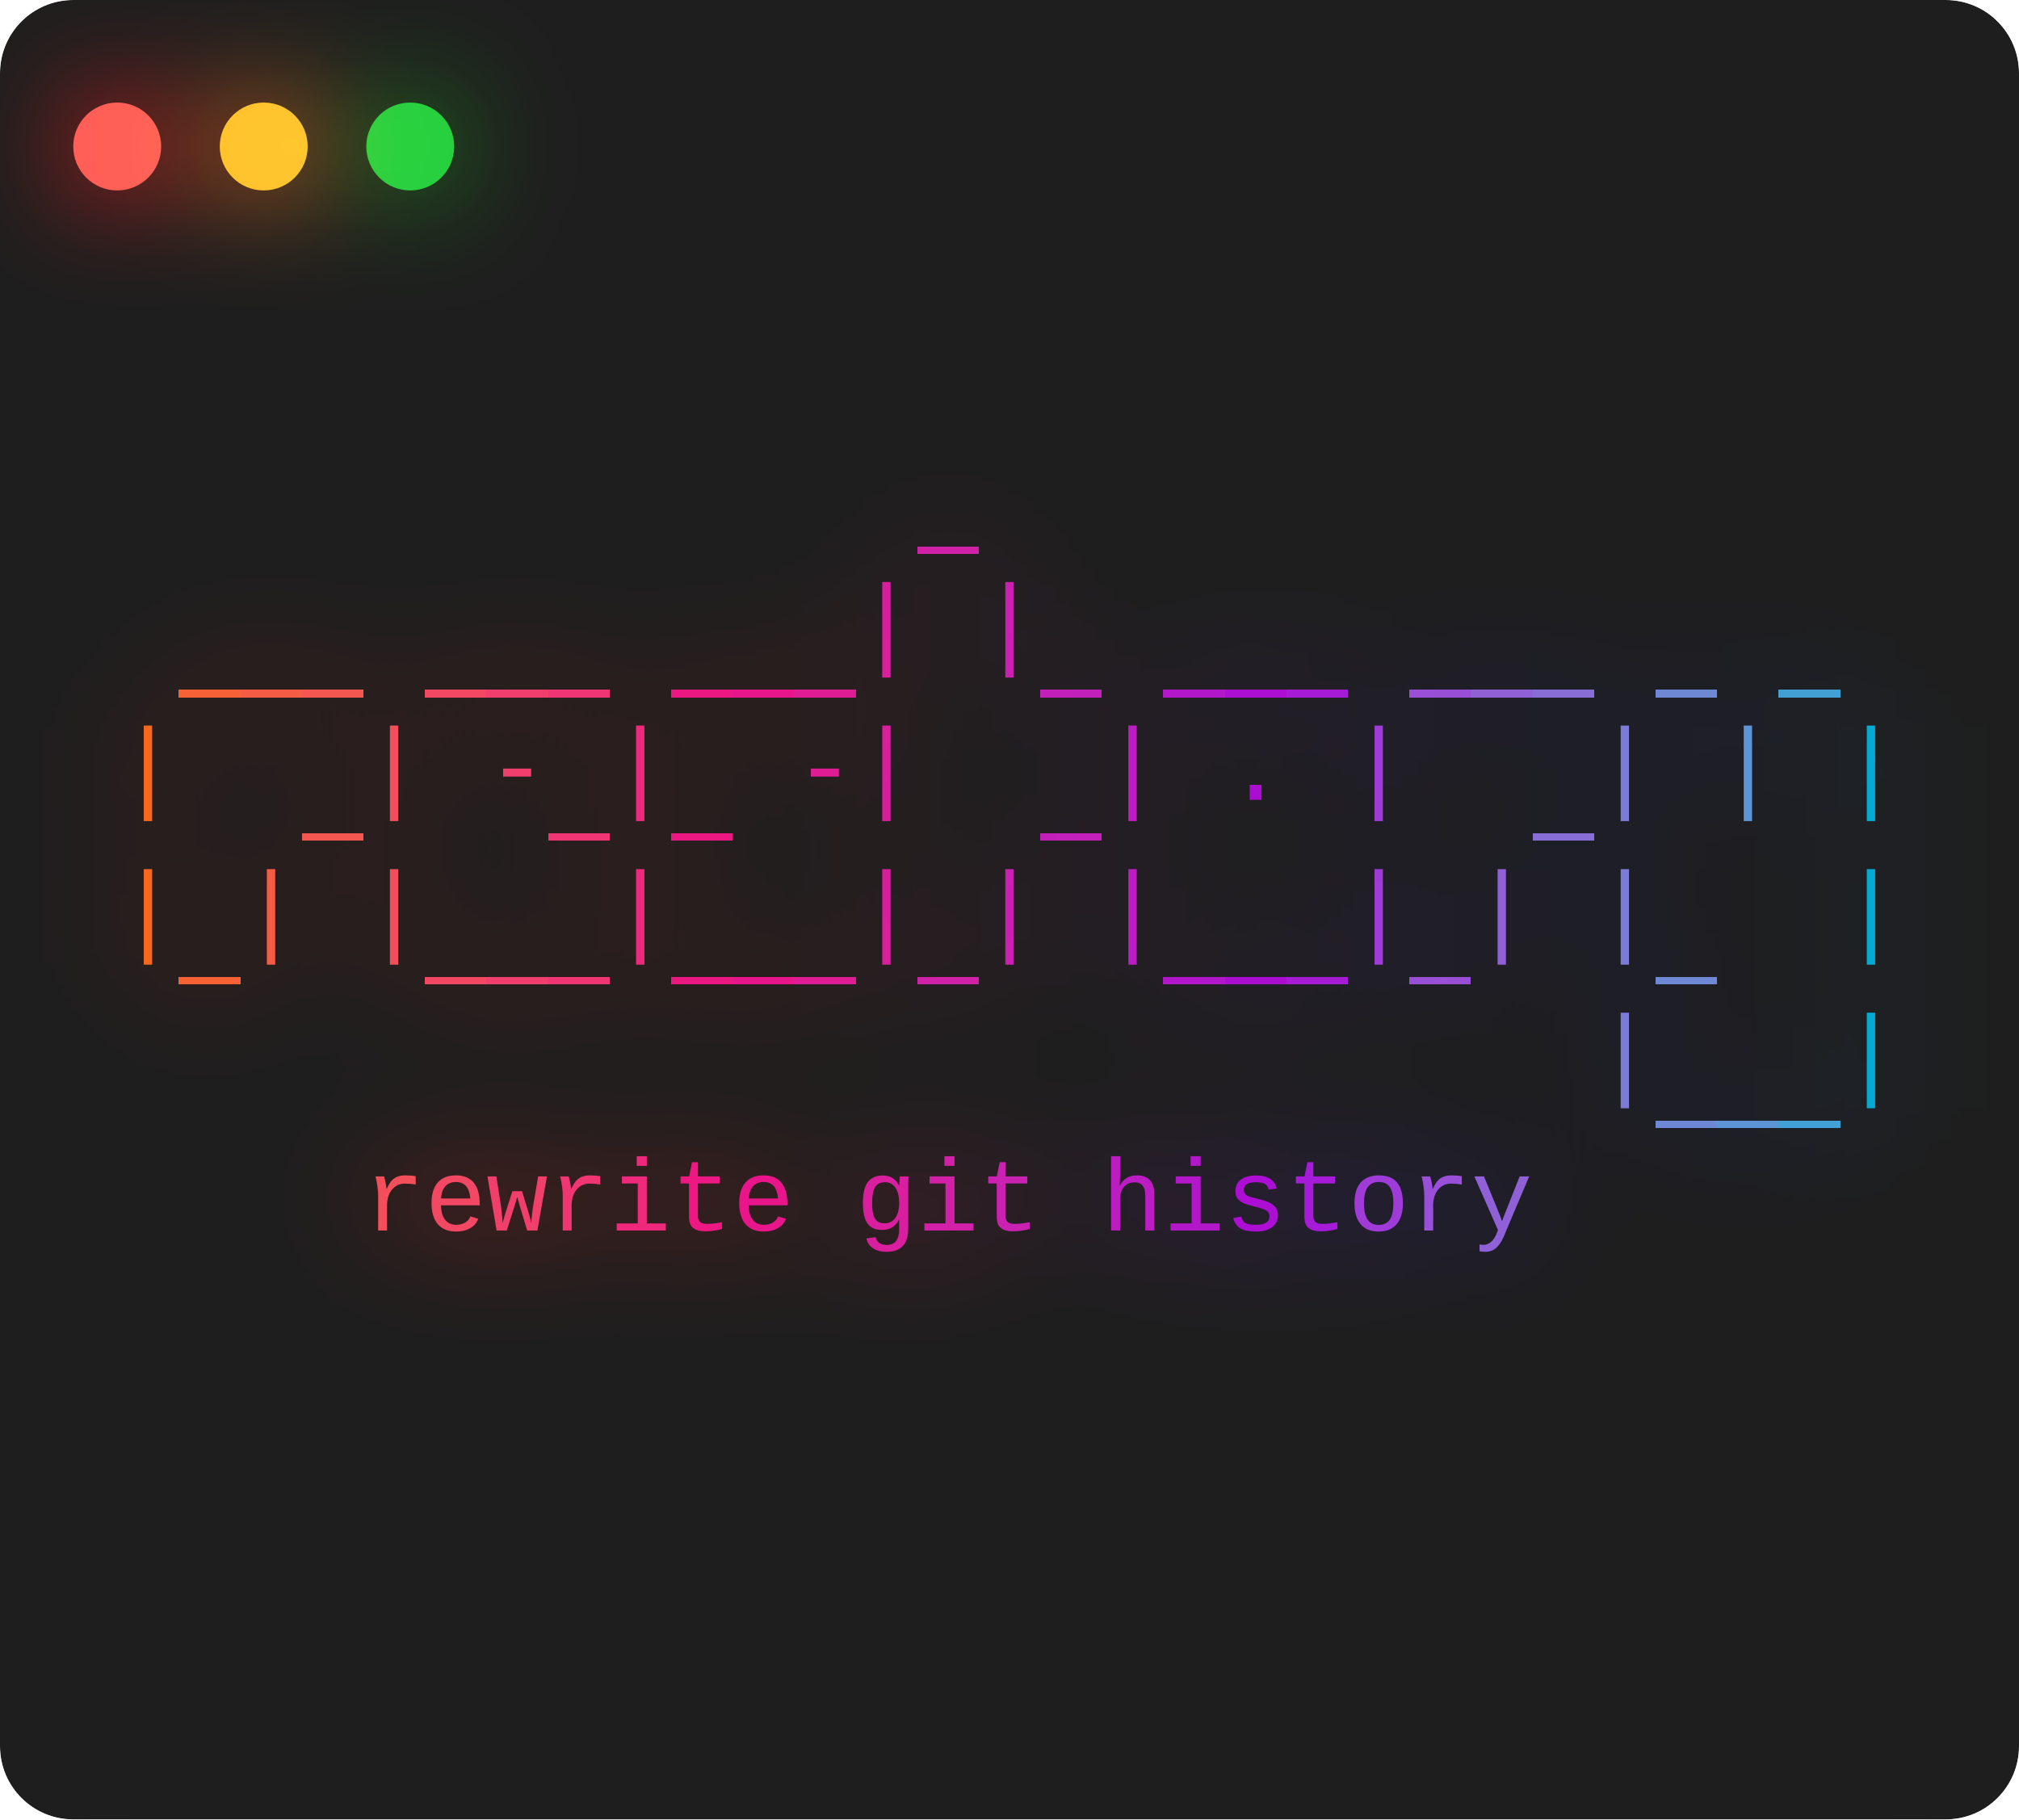
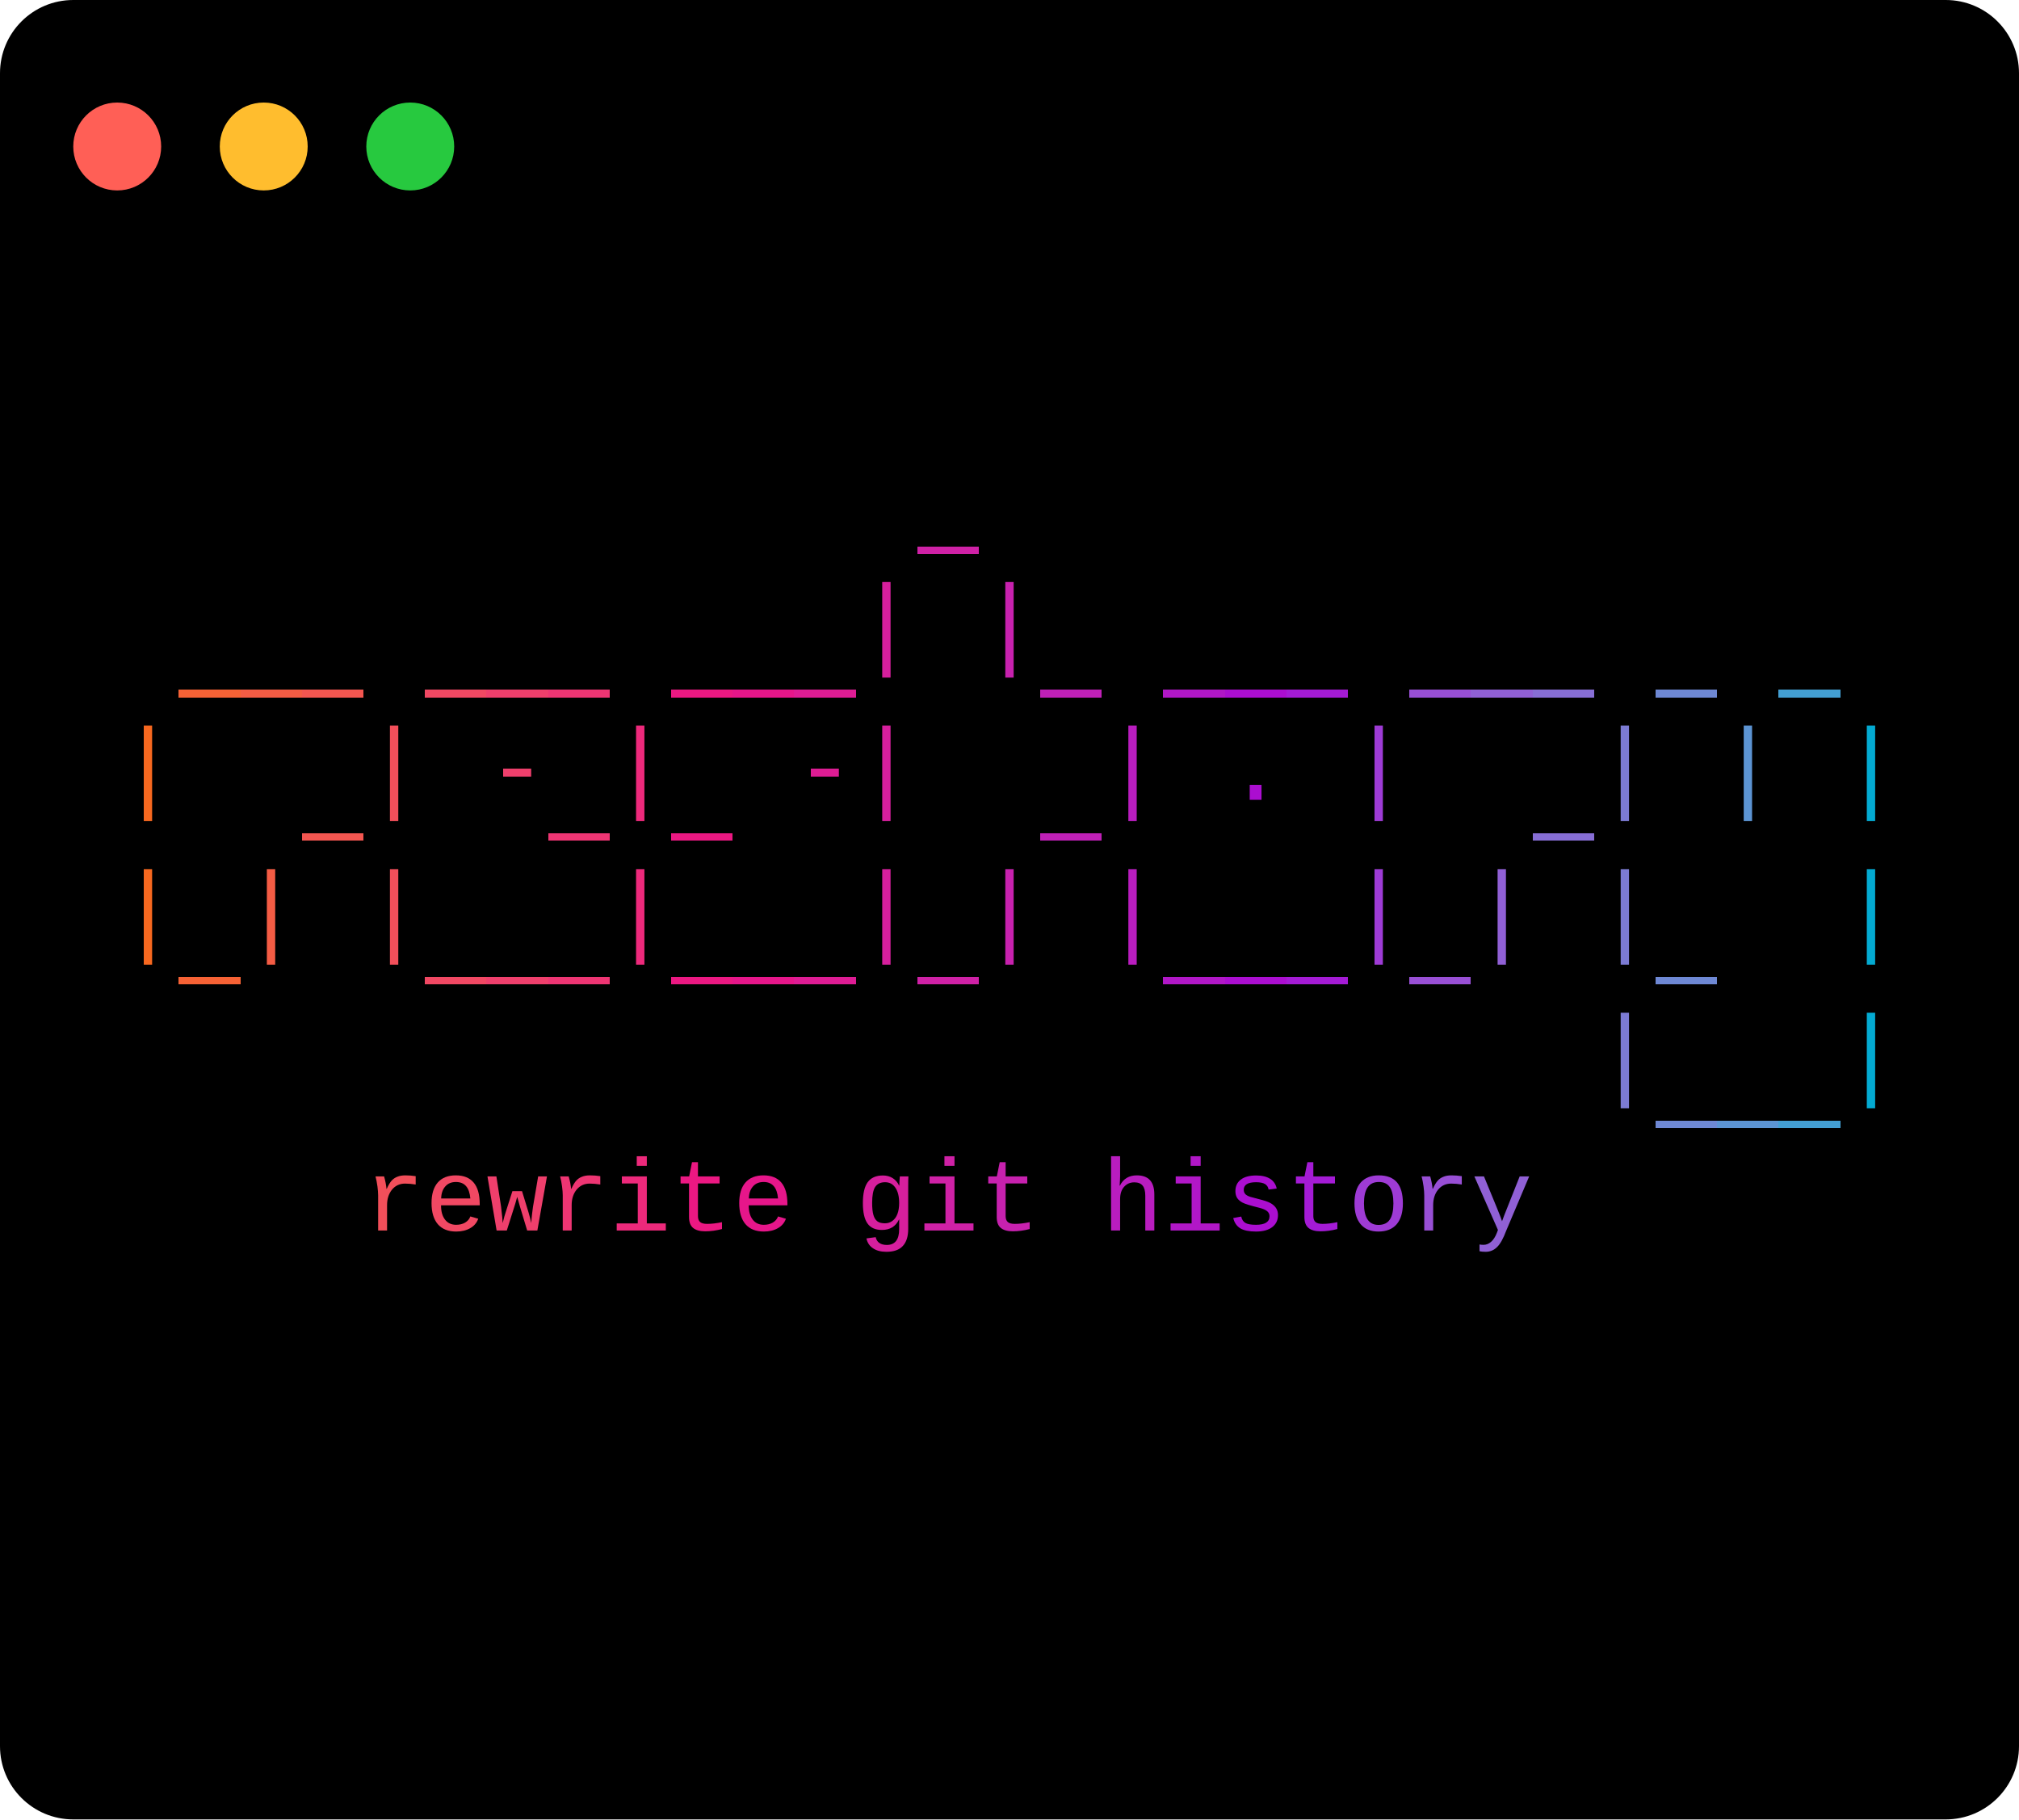
<svg xmlns="http://www.w3.org/2000/svg" viewBox="0 0 275.6 248.4" width="275.6" height="248.4">
-   <defs>
-     <filter id="vctrfx-a9tjuu-filter-0" color-interpolation-filters="sRGB" x="-35%" y="-35%" width="170%" height="170%">
-       <feComponentTransfer in="SourceGraphic" result="vctrfx-a9tjuu-bloom-bright-0">
-         <feFuncR type="linear" slope="2.222" intercept="-1.222" />
-         <feFuncG type="linear" slope="2.222" intercept="-1.222" />
-         <feFuncB type="linear" slope="2.222" intercept="-1.222" />
-       </feComponentTransfer>
-       <feGaussianBlur in="vctrfx-a9tjuu-bloom-bright-0" stdDeviation="8" result="vctrfx-a9tjuu-bloom-spread-0" />
-       <feComponentTransfer in="vctrfx-a9tjuu-bloom-spread-0" result="vctrfx-a9tjuu-bloom-boost-0">
-         <feFuncR type="linear" slope="1.1" />
-         <feFuncG type="linear" slope="1.1" />
-         <feFuncB type="linear" slope="1.1" />
-       </feComponentTransfer>
-       <feBlend in="SourceGraphic" in2="vctrfx-a9tjuu-bloom-boost-0" mode="screen" result="vctrfx-out-0" />
-     </filter>
-     <clipPath id="vctrfx-a9tjuu-clip" clipPathUnits="userSpaceOnUse">
-       <rect x="0" y="0" width="275.6" height="248.4" rx="10" ry="10" />
-     </clipPath>
-   </defs>
-   <g filter="url(#vctrfx-a9tjuu-filter-0)" clip-path="url(#vctrfx-a9tjuu-clip)">
-     <rect x="0" y="0" width="275.6" height="248.4" fill="#1e1e1e" rx="10" ry="10" />
-     <g class="title-bar">
-       <circle cx="16" cy="20" r="6" fill="#ff5f56" />
-       <circle cx="36" cy="20" r="6" fill="#ffbd2e" />
-       <circle cx="56" cy="20" r="6" fill="#27c93f" />
-     </g>
-     <g class="glyphs">
-       <rect x="125.2" y="74.6" width="8.4" height="1" fill="#cf21a6" shape-rendering="crispEdges" />
-       <rect x="24.4" y="94.2" width="8.4" height="1" fill="#f66235" shape-rendering="crispEdges" />
-       <rect x="32.8" y="94.2" width="8.4" height="1" fill="#f45c44" shape-rendering="crispEdges" />
-       <rect x="41.2" y="94.2" width="8.4" height="1" fill="#f35650" shape-rendering="crispEdges" />
-       <rect x="58" y="94.2" width="8.4" height="1" fill="#f14863" shape-rendering="crispEdges" />
-       <rect x="66.4" y="94.2" width="8.4" height="1" fill="#ef3f6c" shape-rendering="crispEdges" />
-       <rect x="74.8" y="94.2" width="8.4" height="1" fill="#ee3573" shape-rendering="crispEdges" />
-       <rect x="91.6" y="94.2" width="8.4" height="1" fill="#eb1882" shape-rendering="crispEdges" />
-       <rect x="100" y="94.2" width="8.4" height="1" fill="#e6168a" shape-rendering="crispEdges" />
-       <rect x="108.4" y="94.2" width="8.4" height="1" fill="#de1c94" shape-rendering="crispEdges" />
-       <rect x="142" y="94.2" width="8.4" height="1" fill="#c020b7" shape-rendering="crispEdges" />
-       <rect x="158.8" y="94.2" width="8.4" height="1" fill="#b117c7" shape-rendering="crispEdges" />
-       <rect x="167.2" y="94.2" width="8.4" height="1" fill="#ab0ed0" shape-rendering="crispEdges" />
-       <rect x="175.6" y="94.2" width="8.4" height="1" fill="#a41bd5" shape-rendering="crispEdges" />
-       <rect x="192.4" y="94.2" width="8.4" height="1" fill="#984fd5" shape-rendering="crispEdges" />
-       <rect x="200.8" y="94.2" width="8.4" height="1" fill="#9060d5" shape-rendering="crispEdges" />
-       <rect x="209.2" y="94.2" width="8.4" height="1" fill="#876ed5" shape-rendering="crispEdges" />
-       <rect x="226" y="94.2" width="8.4" height="1" fill="#6e88d4" shape-rendering="crispEdges" />
-       <rect x="242.8" y="94.2" width="8.4" height="1" fill="#439fd3" shape-rendering="crispEdges" />
-       <rect x="41.2" y="113.8" width="8.4" height="1" fill="#f35650" shape-rendering="crispEdges" />
-       <rect x="74.8" y="113.8" width="8.4" height="1" fill="#ee3573" shape-rendering="crispEdges" />
-       <rect x="91.6" y="113.8" width="8.4" height="1" fill="#eb1882" shape-rendering="crispEdges" />
-       <rect x="142" y="113.8" width="8.4" height="1" fill="#c020b7" shape-rendering="crispEdges" />
-       <rect x="209.2" y="113.8" width="8.4" height="1" fill="#876ed5" shape-rendering="crispEdges" />
-       <rect x="24.4" y="133.4" width="8.4" height="1" fill="#f66235" shape-rendering="crispEdges" />
-       <rect x="58" y="133.4" width="8.4" height="1" fill="#f14863" shape-rendering="crispEdges" />
-       <rect x="66.4" y="133.4" width="8.4" height="1" fill="#ef3f6c" shape-rendering="crispEdges" />
-       <rect x="74.8" y="133.4" width="8.4" height="1" fill="#ee3573" shape-rendering="crispEdges" />
-       <rect x="91.6" y="133.4" width="8.4" height="1" fill="#eb1882" shape-rendering="crispEdges" />
-       <rect x="100" y="133.4" width="8.4" height="1" fill="#e6168a" shape-rendering="crispEdges" />
-       <rect x="108.4" y="133.4" width="8.4" height="1" fill="#de1c94" shape-rendering="crispEdges" />
-       <rect x="125.2" y="133.4" width="8.4" height="1" fill="#cf21a6" shape-rendering="crispEdges" />
-       <rect x="158.8" y="133.4" width="8.4" height="1" fill="#b117c7" shape-rendering="crispEdges" />
-       <rect x="167.2" y="133.4" width="8.4" height="1" fill="#ab0ed0" shape-rendering="crispEdges" />
-       <rect x="175.6" y="133.4" width="8.4" height="1" fill="#a41bd5" shape-rendering="crispEdges" />
-       <rect x="192.4" y="133.4" width="8.4" height="1" fill="#984fd5" shape-rendering="crispEdges" />
-       <rect x="226" y="133.4" width="8.4" height="1" fill="#6e88d4" shape-rendering="crispEdges" />
-       <rect x="226" y="153" width="8.4" height="1" fill="#6e88d4" shape-rendering="crispEdges" />
-       <rect x="234.4" y="153" width="8.4" height="1" fill="#5c94d3" shape-rendering="crispEdges" />
-       <rect x="242.8" y="153" width="8.4" height="1" fill="#439fd3" shape-rendering="crispEdges" />
-     </g>
-     <g class="text">
-       <text y="70" font-family="'SF Mono', 'Monaco', 'Menlo', 'Ubuntu Mono', 'Consolas', 'Courier New', monospace" font-size="14" xml:space="preserve">
-         <tspan x="16" fill="#f7681f"> </tspan>
-         <tspan x="24.4" fill="#f66235"> </tspan>
-         <tspan x="32.8" fill="#f45c44"> </tspan>
-         <tspan x="41.2" fill="#f35650"> </tspan>
-         <tspan x="49.6" fill="#f24f5a"> </tspan>
-         <tspan x="58" fill="#f14863"> </tspan>
-         <tspan x="66.4" fill="#ef3f6c"> </tspan>
-         <tspan x="74.8" fill="#ee3573"> </tspan>
-         <tspan x="83.2" fill="#ed297b"> </tspan>
-         <tspan x="91.6" fill="#eb1882"> </tspan>
-         <tspan x="100" fill="#e6168a"> </tspan>
-         <tspan x="108.4" fill="#de1c94"> </tspan>
-         <tspan x="116.8" fill="#d61f9d"> </tspan>
-       </text>
-       <text y="89.6" font-family="'SF Mono', 'Monaco', 'Menlo', 'Ubuntu Mono', 'Consolas', 'Courier New', monospace" font-size="14" xml:space="preserve">
-         <tspan x="16" fill="#f7681f"> </tspan>
-         <tspan x="49.6" fill="#f24f5a"> </tspan>
-         <tspan x="83.2" fill="#ed297b"> </tspan>
-         <tspan x="116.8" fill="#d61f9d">|</tspan>
-         <tspan x="125.2" fill="#cf21a6"> </tspan>
-         <tspan x="133.6" fill="#c721ae">|</tspan>
-         <tspan x="150.4" fill="#b91dbf"> </tspan>
-         <tspan x="184" fill="#9e3bd5"> </tspan>
-         <tspan x="217.6" fill="#7c7bd4"> </tspan>
-         <tspan x="234.4" fill="#5c94d3"> </tspan>
-       </text>
-       <text y="109.2" font-family="'SF Mono', 'Monaco', 'Menlo', 'Ubuntu Mono', 'Consolas', 'Courier New', monospace" font-size="14" xml:space="preserve">
-         <tspan x="16" fill="#f7681f">|</tspan>
-         <tspan x="24.4" fill="#f66235"> </tspan>
-         <tspan x="32.8" fill="#f45c44"> </tspan>
-         <tspan x="49.6" fill="#f24f5a">|</tspan>
-         <tspan x="58" fill="#f14863"> </tspan>
-         <tspan x="66.4" fill="#ef3f6c">-</tspan>
-         <tspan x="83.2" fill="#ed297b">|</tspan>
-         <tspan x="100" fill="#e6168a"> </tspan>
-         <tspan x="108.4" fill="#de1c94">-</tspan>
-         <tspan x="116.8" fill="#d61f9d">|</tspan>
-         <tspan x="125.2" fill="#cf21a6"> </tspan>
-         <tspan x="133.6" fill="#c721ae"> </tspan>
-         <tspan x="150.4" fill="#b91dbf">|</tspan>
-         <tspan x="158.8" fill="#b117c7"> </tspan>
-         <tspan x="167.2" fill="#ab0ed0">.</tspan>
-         <tspan x="175.6" fill="#a41bd5"> </tspan>
-         <tspan x="184" fill="#9e3bd5">|</tspan>
-         <tspan x="192.4" fill="#984fd5"> </tspan>
-         <tspan x="200.8" fill="#9060d5"> </tspan>
-         <tspan x="217.6" fill="#7c7bd4">|</tspan>
-         <tspan x="226" fill="#6e88d4"> </tspan>
-         <tspan x="234.4" fill="#5c94d3">|</tspan>
-         <tspan x="242.8" fill="#439fd3"> </tspan>
-         <tspan x="251.2" fill="#03aad2">|</tspan>
-       </text>
-       <text y="128.8" font-family="'SF Mono', 'Monaco', 'Menlo', 'Ubuntu Mono', 'Consolas', 'Courier New', monospace" font-size="14" xml:space="preserve">
-         <tspan x="16" fill="#f7681f">|</tspan>
-         <tspan x="32.8" fill="#f45c44">|</tspan>
-         <tspan x="41.2" fill="#f35650"> </tspan>
-         <tspan x="49.6" fill="#f24f5a">|</tspan>
-         <tspan x="83.2" fill="#ed297b">|</tspan>
-         <tspan x="116.8" fill="#d61f9d">|</tspan>
-         <tspan x="133.6" fill="#c721ae">|</tspan>
-         <tspan x="142" fill="#c020b7"> </tspan>
-         <tspan x="150.4" fill="#b91dbf">|</tspan>
-         <tspan x="184" fill="#9e3bd5">|</tspan>
-         <tspan x="200.8" fill="#9060d5">|</tspan>
-         <tspan x="209.2" fill="#876ed5"> </tspan>
-         <tspan x="217.6" fill="#7c7bd4">|</tspan>
-         <tspan x="234.4" fill="#5c94d3"> </tspan>
-         <tspan x="242.8" fill="#439fd3"> </tspan>
-         <tspan x="251.2" fill="#03aad2">|</tspan>
-       </text>
-       <text y="148.4" font-family="'SF Mono', 'Monaco', 'Menlo', 'Ubuntu Mono', 'Consolas', 'Courier New', monospace" font-size="14" xml:space="preserve">
-         <tspan x="16" fill="#f7681f"> </tspan>
-         <tspan x="24.4" fill="#f66235"> </tspan>
-         <tspan x="32.8" fill="#f45c44"> </tspan>
-         <tspan x="41.2" fill="#f35650"> </tspan>
-         <tspan x="49.6" fill="#f24f5a"> </tspan>
-         <tspan x="58" fill="#f14863"> </tspan>
-         <tspan x="66.4" fill="#ef3f6c"> </tspan>
-         <tspan x="74.8" fill="#ee3573"> </tspan>
-         <tspan x="83.2" fill="#ed297b"> </tspan>
-         <tspan x="91.6" fill="#eb1882"> </tspan>
-         <tspan x="100" fill="#e6168a"> </tspan>
-         <tspan x="108.4" fill="#de1c94"> </tspan>
-         <tspan x="116.8" fill="#d61f9d"> </tspan>
-         <tspan x="125.2" fill="#cf21a6"> </tspan>
-         <tspan x="133.6" fill="#c721ae"> </tspan>
-         <tspan x="142" fill="#c020b7"> </tspan>
-         <tspan x="150.4" fill="#b91dbf"> </tspan>
-         <tspan x="158.8" fill="#b117c7"> </tspan>
-         <tspan x="167.2" fill="#ab0ed0"> </tspan>
-         <tspan x="175.6" fill="#a41bd5"> </tspan>
-         <tspan x="184" fill="#9e3bd5"> </tspan>
-         <tspan x="192.4" fill="#984fd5"> </tspan>
-         <tspan x="200.8" fill="#9060d5"> </tspan>
-         <tspan x="209.2" fill="#876ed5"> </tspan>
-         <tspan x="217.6" fill="#7c7bd4">|</tspan>
-         <tspan x="251.2" fill="#03aad2">|</tspan>
-       </text>
-       <text y="168" font-family="'SF Mono', 'Monaco', 'Menlo', 'Ubuntu Mono', 'Consolas', 'Courier New', monospace" font-size="14" xml:space="preserve">
-         <tspan x="16" fill="#f7681f"> </tspan>
-         <tspan x="24.4" fill="#f66235"> </tspan>
-         <tspan x="32.8" fill="#f45c44"> </tspan>
-         <tspan x="41.2" fill="#f35650"> </tspan>
-         <tspan x="49.6" fill="#f24f5a">r</tspan>
-         <tspan x="58" fill="#f14863">e</tspan>
-         <tspan x="66.4" fill="#ef3f6c">w</tspan>
-         <tspan x="74.8" fill="#ee3573">r</tspan>
-         <tspan x="83.2" fill="#ed297b">i</tspan>
-         <tspan x="91.6" fill="#eb1882">t</tspan>
-         <tspan x="100" fill="#e6168a">e</tspan>
-         <tspan x="108.4" fill="#de1c94"> </tspan>
-         <tspan x="116.8" fill="#d61f9d">g</tspan>
-         <tspan x="125.2" fill="#cf21a6">i</tspan>
-         <tspan x="133.6" fill="#c721ae">t</tspan>
-         <tspan x="142" fill="#c020b7"> </tspan>
-         <tspan x="150.4" fill="#b91dbf">h</tspan>
-         <tspan x="158.8" fill="#b117c7">i</tspan>
-         <tspan x="167.2" fill="#ab0ed0">s</tspan>
-         <tspan x="175.6" fill="#a41bd5">t</tspan>
-         <tspan x="184" fill="#9e3bd5">o</tspan>
-         <tspan x="192.4" fill="#984fd5">r</tspan>
-         <tspan x="200.8" fill="#9060d5">y</tspan>
-         <tspan x="209.2" fill="#876ed5"> </tspan>
-         <tspan x="217.6" fill="#7c7bd4"> </tspan>
-         <tspan x="226" fill="#6e88d4"> </tspan>
-         <tspan x="234.4" fill="#5c94d3"> </tspan>
-         <tspan x="242.8" fill="#439fd3"> </tspan>
-         <tspan x="251.2" fill="#03aad2"> </tspan>
-       </text>
-       <text y="207.2" font-family="'SF Mono', 'Monaco', 'Menlo', 'Ubuntu Mono', 'Consolas', 'Courier New', monospace" font-size="14" xml:space="preserve">
-         <tspan x="16" fill="#f7681f"> </tspan>
-         <tspan x="24.4" fill="#f66235"> </tspan>
-         <tspan x="32.8" fill="#f45c44"> </tspan>
-         <tspan x="41.2" fill="#f35650"> </tspan>
-       </text>
-       <text y="226.8" font-family="'SF Mono', 'Monaco', 'Menlo', 'Ubuntu Mono', 'Consolas', 'Courier New', monospace" font-size="14" xml:space="preserve">
-         <tspan x="16" fill="#f7681f"> </tspan>
-         <tspan x="24.4" fill="#f66235"> </tspan>
-         <tspan x="32.8" fill="#f45c44"> </tspan>
-         <tspan x="41.2" fill="#f35650"> </tspan>
-       </text>
-     </g>
+   <rect x="0" y="0" width="275.6" height="248.4" fill="#000000" rx="10" ry="10" />
+   <g class="title-bar">
+     <circle cx="16" cy="20" r="6" fill="#ff5f56" />
+     <circle cx="36" cy="20" r="6" fill="#ffbd2e" />
+     <circle cx="56" cy="20" r="6" fill="#27c93f" />
+   </g>
+   <g class="glyphs">
+     <rect x="125.2" y="74.6" width="8.4" height="1" fill="#cf21a6" shape-rendering="crispEdges" />
+     <rect x="24.4" y="94.2" width="8.4" height="1" fill="#f66235" shape-rendering="crispEdges" />
+     <rect x="32.8" y="94.2" width="8.4" height="1" fill="#f45c44" shape-rendering="crispEdges" />
+     <rect x="41.2" y="94.2" width="8.4" height="1" fill="#f35650" shape-rendering="crispEdges" />
+     <rect x="58" y="94.2" width="8.4" height="1" fill="#f14863" shape-rendering="crispEdges" />
+     <rect x="66.4" y="94.2" width="8.4" height="1" fill="#ef3f6c" shape-rendering="crispEdges" />
+     <rect x="74.8" y="94.2" width="8.4" height="1" fill="#ee3573" shape-rendering="crispEdges" />
+     <rect x="91.6" y="94.2" width="8.4" height="1" fill="#eb1882" shape-rendering="crispEdges" />
+     <rect x="100" y="94.2" width="8.4" height="1" fill="#e6168a" shape-rendering="crispEdges" />
+     <rect x="108.4" y="94.2" width="8.4" height="1" fill="#de1c94" shape-rendering="crispEdges" />
+     <rect x="142" y="94.2" width="8.4" height="1" fill="#c020b7" shape-rendering="crispEdges" />
+     <rect x="158.8" y="94.2" width="8.4" height="1" fill="#b117c7" shape-rendering="crispEdges" />
+     <rect x="167.2" y="94.2" width="8.4" height="1" fill="#ab0ed0" shape-rendering="crispEdges" />
+     <rect x="175.6" y="94.2" width="8.4" height="1" fill="#a41bd5" shape-rendering="crispEdges" />
+     <rect x="192.4" y="94.2" width="8.4" height="1" fill="#984fd5" shape-rendering="crispEdges" />
+     <rect x="200.8" y="94.2" width="8.4" height="1" fill="#9060d5" shape-rendering="crispEdges" />
+     <rect x="209.2" y="94.2" width="8.4" height="1" fill="#876ed5" shape-rendering="crispEdges" />
+     <rect x="226" y="94.2" width="8.4" height="1" fill="#6e88d4" shape-rendering="crispEdges" />
+     <rect x="242.8" y="94.2" width="8.4" height="1" fill="#439fd3" shape-rendering="crispEdges" />
+     <rect x="41.2" y="113.8" width="8.4" height="1" fill="#f35650" shape-rendering="crispEdges" />
+     <rect x="74.8" y="113.8" width="8.4" height="1" fill="#ee3573" shape-rendering="crispEdges" />
+     <rect x="91.6" y="113.8" width="8.4" height="1" fill="#eb1882" shape-rendering="crispEdges" />
+     <rect x="142" y="113.8" width="8.4" height="1" fill="#c020b7" shape-rendering="crispEdges" />
+     <rect x="209.2" y="113.8" width="8.4" height="1" fill="#876ed5" shape-rendering="crispEdges" />
+     <rect x="24.4" y="133.4" width="8.4" height="1" fill="#f66235" shape-rendering="crispEdges" />
+     <rect x="58" y="133.4" width="8.4" height="1" fill="#f14863" shape-rendering="crispEdges" />
+     <rect x="66.4" y="133.4" width="8.4" height="1" fill="#ef3f6c" shape-rendering="crispEdges" />
+     <rect x="74.8" y="133.4" width="8.4" height="1" fill="#ee3573" shape-rendering="crispEdges" />
+     <rect x="91.6" y="133.4" width="8.4" height="1" fill="#eb1882" shape-rendering="crispEdges" />
+     <rect x="100" y="133.4" width="8.4" height="1" fill="#e6168a" shape-rendering="crispEdges" />
+     <rect x="108.4" y="133.4" width="8.4" height="1" fill="#de1c94" shape-rendering="crispEdges" />
+     <rect x="125.2" y="133.4" width="8.4" height="1" fill="#cf21a6" shape-rendering="crispEdges" />
+     <rect x="158.8" y="133.4" width="8.4" height="1" fill="#b117c7" shape-rendering="crispEdges" />
+     <rect x="167.2" y="133.4" width="8.4" height="1" fill="#ab0ed0" shape-rendering="crispEdges" />
+     <rect x="175.6" y="133.4" width="8.4" height="1" fill="#a41bd5" shape-rendering="crispEdges" />
+     <rect x="192.4" y="133.4" width="8.4" height="1" fill="#984fd5" shape-rendering="crispEdges" />
+     <rect x="226" y="133.4" width="8.4" height="1" fill="#6e88d4" shape-rendering="crispEdges" />
+     <rect x="226" y="153" width="8.4" height="1" fill="#6e88d4" shape-rendering="crispEdges" />
+     <rect x="234.4" y="153" width="8.4" height="1" fill="#5c94d3" shape-rendering="crispEdges" />
+     <rect x="242.8" y="153" width="8.4" height="1" fill="#439fd3" shape-rendering="crispEdges" />
+   </g>
+   <g class="text">
+     <text y="70" font-family="'SF Mono', 'Monaco', 'Menlo', 'Ubuntu Mono', 'Consolas', 'Courier New', monospace" font-size="14" xml:space="preserve">
+       <tspan x="16" fill="#f7681f"> </tspan>
+       <tspan x="24.4" fill="#f66235"> </tspan>
+       <tspan x="32.8" fill="#f45c44"> </tspan>
+       <tspan x="41.2" fill="#f35650"> </tspan>
+       <tspan x="49.6" fill="#f24f5a"> </tspan>
+       <tspan x="58" fill="#f14863"> </tspan>
+       <tspan x="66.4" fill="#ef3f6c"> </tspan>
+       <tspan x="74.8" fill="#ee3573"> </tspan>
+       <tspan x="83.2" fill="#ed297b"> </tspan>
+       <tspan x="91.6" fill="#eb1882"> </tspan>
+       <tspan x="100" fill="#e6168a"> </tspan>
+       <tspan x="108.4" fill="#de1c94"> </tspan>
+       <tspan x="116.8" fill="#d61f9d"> </tspan>
+     </text>
+     <text y="89.6" font-family="'SF Mono', 'Monaco', 'Menlo', 'Ubuntu Mono', 'Consolas', 'Courier New', monospace" font-size="14" xml:space="preserve">
+       <tspan x="16" fill="#f7681f"> </tspan>
+       <tspan x="49.6" fill="#f24f5a"> </tspan>
+       <tspan x="83.2" fill="#ed297b"> </tspan>
+       <tspan x="116.8" fill="#d61f9d">|</tspan>
+       <tspan x="125.2" fill="#cf21a6"> </tspan>
+       <tspan x="133.6" fill="#c721ae">|</tspan>
+       <tspan x="150.4" fill="#b91dbf"> </tspan>
+       <tspan x="184" fill="#9e3bd5"> </tspan>
+       <tspan x="217.6" fill="#7c7bd4"> </tspan>
+       <tspan x="234.4" fill="#5c94d3"> </tspan>
+     </text>
+     <text y="109.2" font-family="'SF Mono', 'Monaco', 'Menlo', 'Ubuntu Mono', 'Consolas', 'Courier New', monospace" font-size="14" xml:space="preserve">
+       <tspan x="16" fill="#f7681f">|</tspan>
+       <tspan x="24.4" fill="#f66235"> </tspan>
+       <tspan x="32.8" fill="#f45c44"> </tspan>
+       <tspan x="49.6" fill="#f24f5a">|</tspan>
+       <tspan x="58" fill="#f14863"> </tspan>
+       <tspan x="66.4" fill="#ef3f6c">-</tspan>
+       <tspan x="83.2" fill="#ed297b">|</tspan>
+       <tspan x="100" fill="#e6168a"> </tspan>
+       <tspan x="108.4" fill="#de1c94">-</tspan>
+       <tspan x="116.8" fill="#d61f9d">|</tspan>
+       <tspan x="125.2" fill="#cf21a6"> </tspan>
+       <tspan x="133.6" fill="#c721ae"> </tspan>
+       <tspan x="150.4" fill="#b91dbf">|</tspan>
+       <tspan x="158.8" fill="#b117c7"> </tspan>
+       <tspan x="167.2" fill="#ab0ed0">.</tspan>
+       <tspan x="175.6" fill="#a41bd5"> </tspan>
+       <tspan x="184" fill="#9e3bd5">|</tspan>
+       <tspan x="192.4" fill="#984fd5"> </tspan>
+       <tspan x="200.8" fill="#9060d5"> </tspan>
+       <tspan x="217.6" fill="#7c7bd4">|</tspan>
+       <tspan x="226" fill="#6e88d4"> </tspan>
+       <tspan x="234.4" fill="#5c94d3">|</tspan>
+       <tspan x="242.8" fill="#439fd3"> </tspan>
+       <tspan x="251.2" fill="#03aad2">|</tspan>
+     </text>
+     <text y="128.8" font-family="'SF Mono', 'Monaco', 'Menlo', 'Ubuntu Mono', 'Consolas', 'Courier New', monospace" font-size="14" xml:space="preserve">
+       <tspan x="16" fill="#f7681f">|</tspan>
+       <tspan x="32.8" fill="#f45c44">|</tspan>
+       <tspan x="41.2" fill="#f35650"> </tspan>
+       <tspan x="49.6" fill="#f24f5a">|</tspan>
+       <tspan x="83.2" fill="#ed297b">|</tspan>
+       <tspan x="116.8" fill="#d61f9d">|</tspan>
+       <tspan x="133.6" fill="#c721ae">|</tspan>
+       <tspan x="142" fill="#c020b7"> </tspan>
+       <tspan x="150.4" fill="#b91dbf">|</tspan>
+       <tspan x="184" fill="#9e3bd5">|</tspan>
+       <tspan x="200.8" fill="#9060d5">|</tspan>
+       <tspan x="209.2" fill="#876ed5"> </tspan>
+       <tspan x="217.6" fill="#7c7bd4">|</tspan>
+       <tspan x="234.4" fill="#5c94d3"> </tspan>
+       <tspan x="242.8" fill="#439fd3"> </tspan>
+       <tspan x="251.2" fill="#03aad2">|</tspan>
+     </text>
+     <text y="148.4" font-family="'SF Mono', 'Monaco', 'Menlo', 'Ubuntu Mono', 'Consolas', 'Courier New', monospace" font-size="14" xml:space="preserve">
+       <tspan x="16" fill="#f7681f"> </tspan>
+       <tspan x="24.4" fill="#f66235"> </tspan>
+       <tspan x="32.8" fill="#f45c44"> </tspan>
+       <tspan x="41.2" fill="#f35650"> </tspan>
+       <tspan x="49.6" fill="#f24f5a"> </tspan>
+       <tspan x="58" fill="#f14863"> </tspan>
+       <tspan x="66.4" fill="#ef3f6c"> </tspan>
+       <tspan x="74.8" fill="#ee3573"> </tspan>
+       <tspan x="83.2" fill="#ed297b"> </tspan>
+       <tspan x="91.6" fill="#eb1882"> </tspan>
+       <tspan x="100" fill="#e6168a"> </tspan>
+       <tspan x="108.4" fill="#de1c94"> </tspan>
+       <tspan x="116.8" fill="#d61f9d"> </tspan>
+       <tspan x="125.2" fill="#cf21a6"> </tspan>
+       <tspan x="133.6" fill="#c721ae"> </tspan>
+       <tspan x="142" fill="#c020b7"> </tspan>
+       <tspan x="150.4" fill="#b91dbf"> </tspan>
+       <tspan x="158.8" fill="#b117c7"> </tspan>
+       <tspan x="167.2" fill="#ab0ed0"> </tspan>
+       <tspan x="175.6" fill="#a41bd5"> </tspan>
+       <tspan x="184" fill="#9e3bd5"> </tspan>
+       <tspan x="192.4" fill="#984fd5"> </tspan>
+       <tspan x="200.8" fill="#9060d5"> </tspan>
+       <tspan x="209.2" fill="#876ed5"> </tspan>
+       <tspan x="217.6" fill="#7c7bd4">|</tspan>
+       <tspan x="251.2" fill="#03aad2">|</tspan>
+     </text>
+     <text y="168" font-family="'SF Mono', 'Monaco', 'Menlo', 'Ubuntu Mono', 'Consolas', 'Courier New', monospace" font-size="14" xml:space="preserve">
+       <tspan x="16" fill="#f7681f"> </tspan>
+       <tspan x="24.4" fill="#f66235"> </tspan>
+       <tspan x="32.8" fill="#f45c44"> </tspan>
+       <tspan x="41.2" fill="#f35650"> </tspan>
+       <tspan x="49.6" fill="#f24f5a">r</tspan>
+       <tspan x="58" fill="#f14863">e</tspan>
+       <tspan x="66.4" fill="#ef3f6c">w</tspan>
+       <tspan x="74.8" fill="#ee3573">r</tspan>
+       <tspan x="83.2" fill="#ed297b">i</tspan>
+       <tspan x="91.6" fill="#eb1882">t</tspan>
+       <tspan x="100" fill="#e6168a">e</tspan>
+       <tspan x="108.4" fill="#de1c94"> </tspan>
+       <tspan x="116.8" fill="#d61f9d">g</tspan>
+       <tspan x="125.2" fill="#cf21a6">i</tspan>
+       <tspan x="133.6" fill="#c721ae">t</tspan>
+       <tspan x="142" fill="#c020b7"> </tspan>
+       <tspan x="150.4" fill="#b91dbf">h</tspan>
+       <tspan x="158.8" fill="#b117c7">i</tspan>
+       <tspan x="167.2" fill="#ab0ed0">s</tspan>
+       <tspan x="175.6" fill="#a41bd5">t</tspan>
+       <tspan x="184" fill="#9e3bd5">o</tspan>
+       <tspan x="192.4" fill="#984fd5">r</tspan>
+       <tspan x="200.8" fill="#9060d5">y</tspan>
+       <tspan x="209.2" fill="#876ed5"> </tspan>
+       <tspan x="217.6" fill="#7c7bd4"> </tspan>
+       <tspan x="226" fill="#6e88d4"> </tspan>
+       <tspan x="234.4" fill="#5c94d3"> </tspan>
+       <tspan x="242.8" fill="#439fd3"> </tspan>
+       <tspan x="251.2" fill="#03aad2"> </tspan>
+     </text>
+     <text y="207.2" font-family="'SF Mono', 'Monaco', 'Menlo', 'Ubuntu Mono', 'Consolas', 'Courier New', monospace" font-size="14" xml:space="preserve">
+       <tspan x="16" fill="#f7681f"> </tspan>
+       <tspan x="24.4" fill="#f66235"> </tspan>
+       <tspan x="32.8" fill="#f45c44"> </tspan>
+       <tspan x="41.2" fill="#f35650"> </tspan>
+     </text>
+     <text y="226.8" font-family="'SF Mono', 'Monaco', 'Menlo', 'Ubuntu Mono', 'Consolas', 'Courier New', monospace" font-size="14" xml:space="preserve">
+       <tspan x="16" fill="#f7681f"> </tspan>
+       <tspan x="24.4" fill="#f66235"> </tspan>
+       <tspan x="32.8" fill="#f45c44"> </tspan>
+       <tspan x="41.2" fill="#f35650"> </tspan>
+     </text>
  </g>
</svg>
